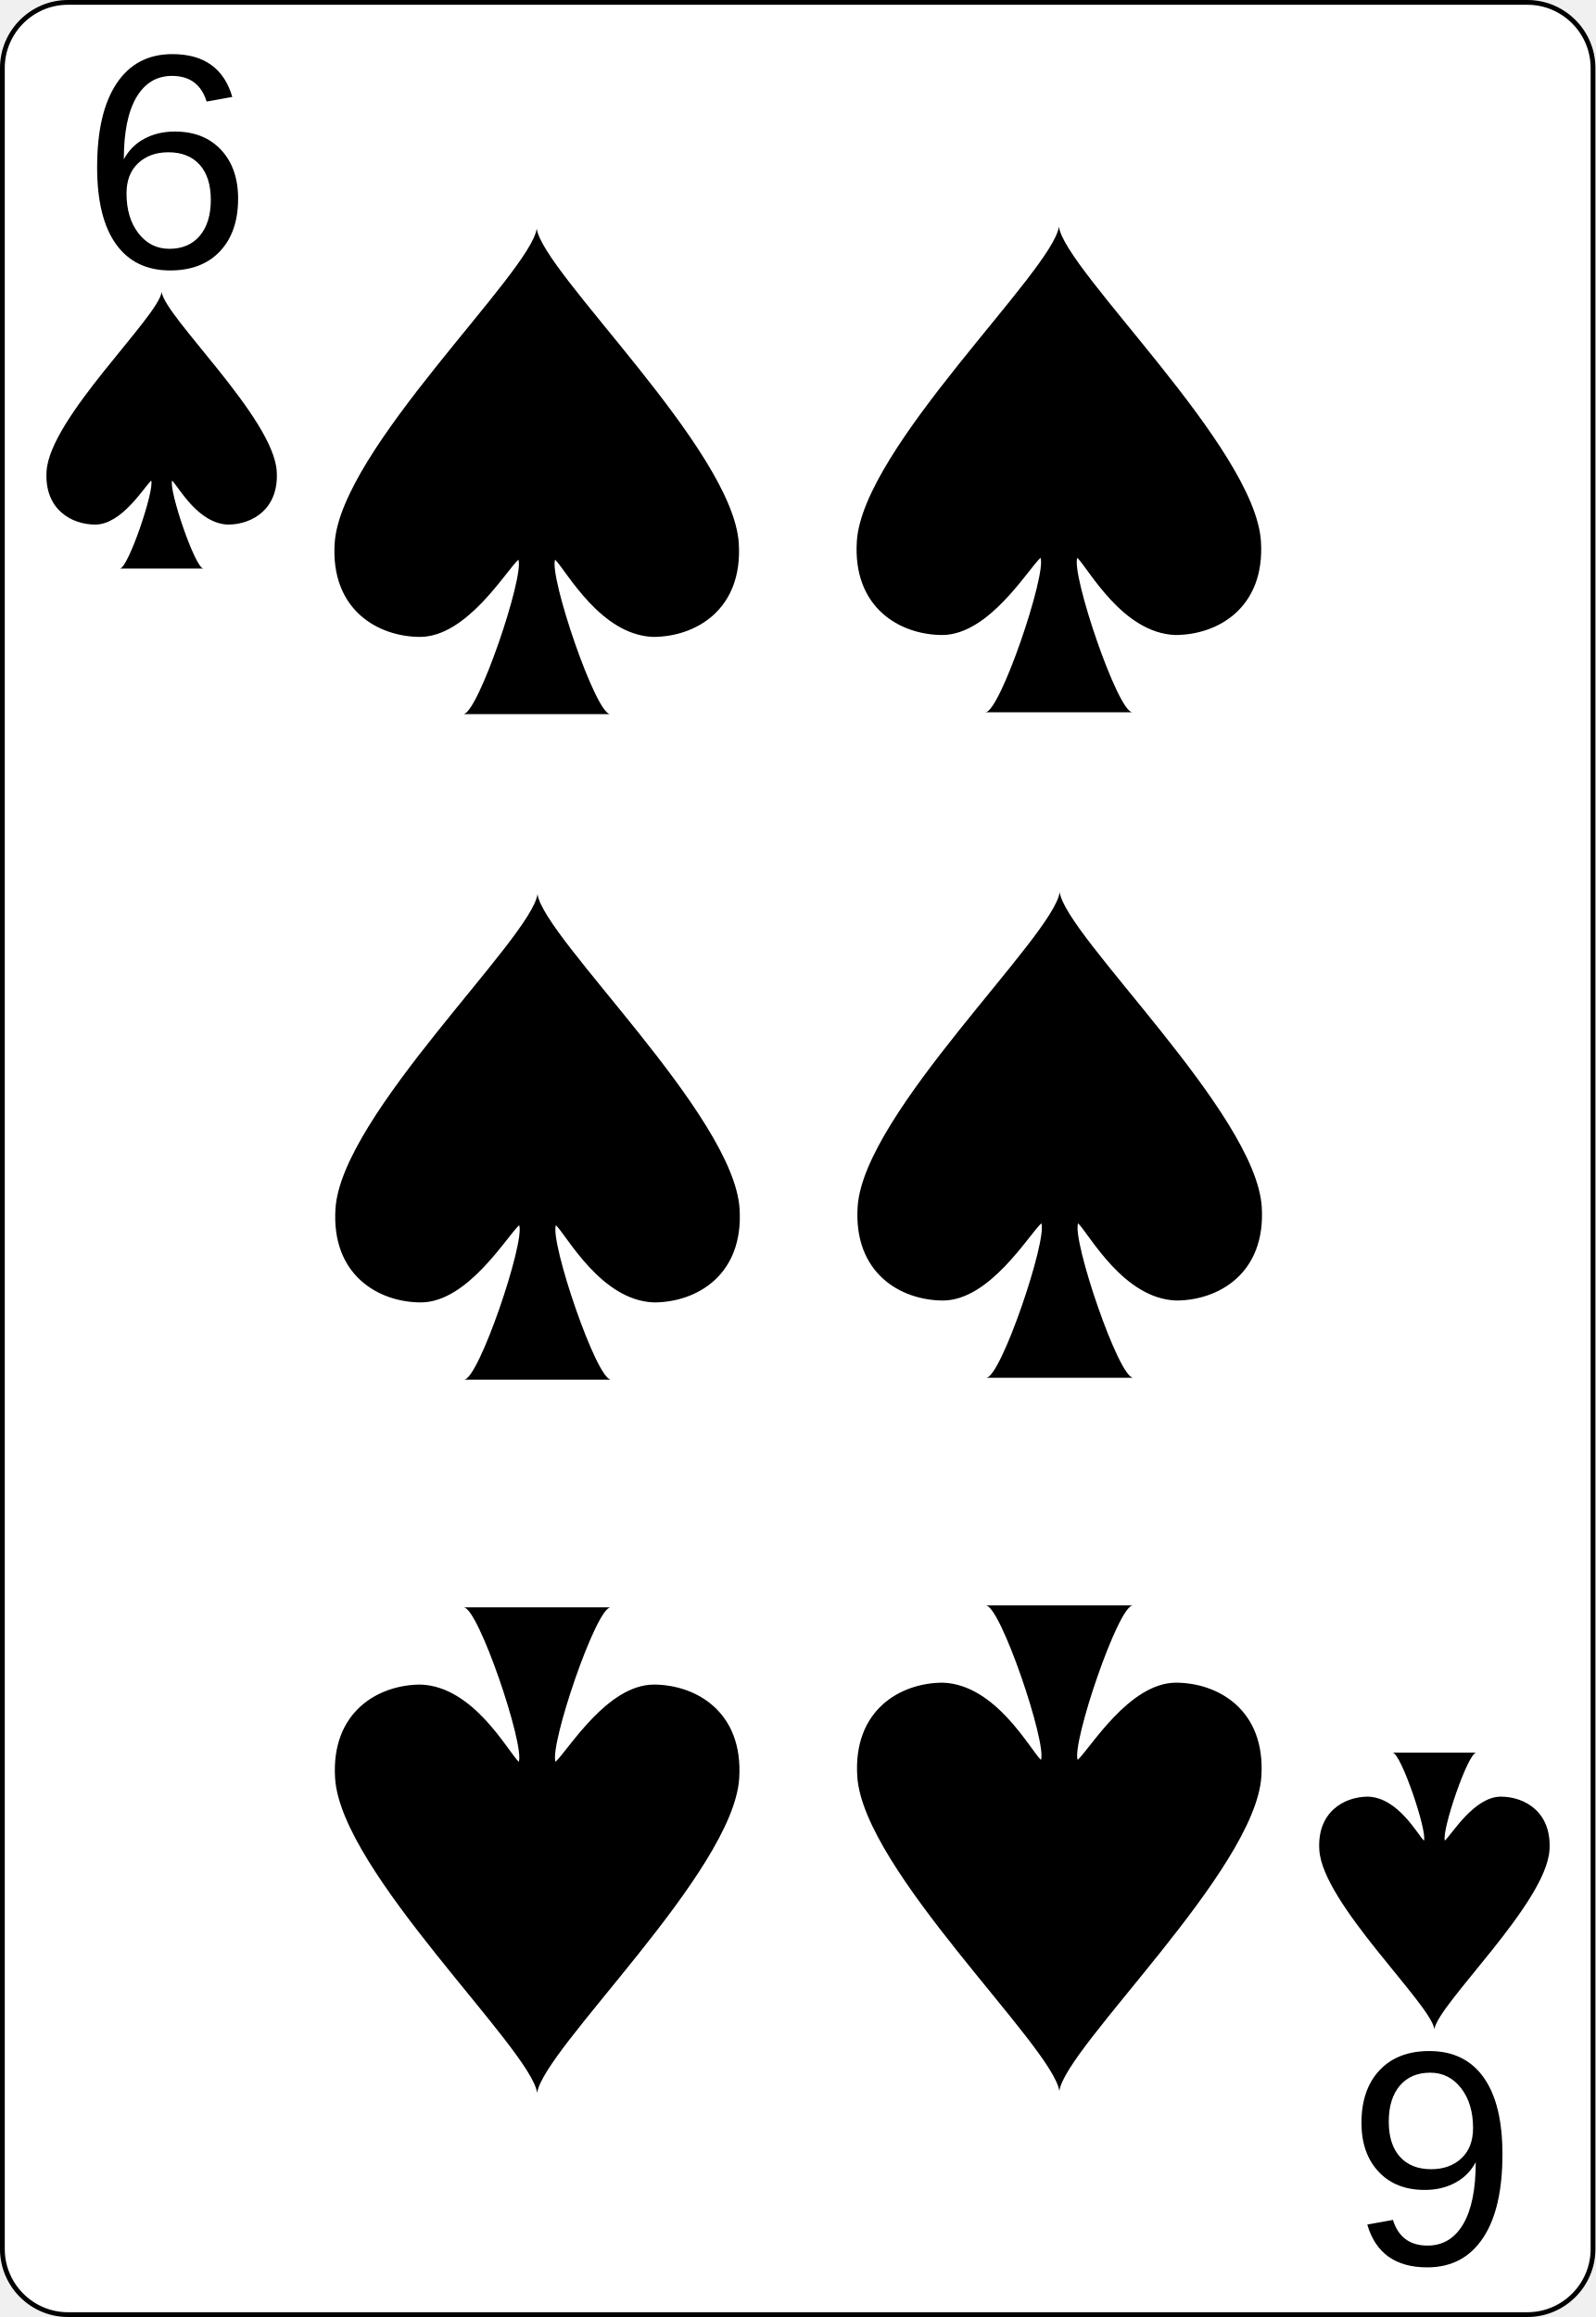
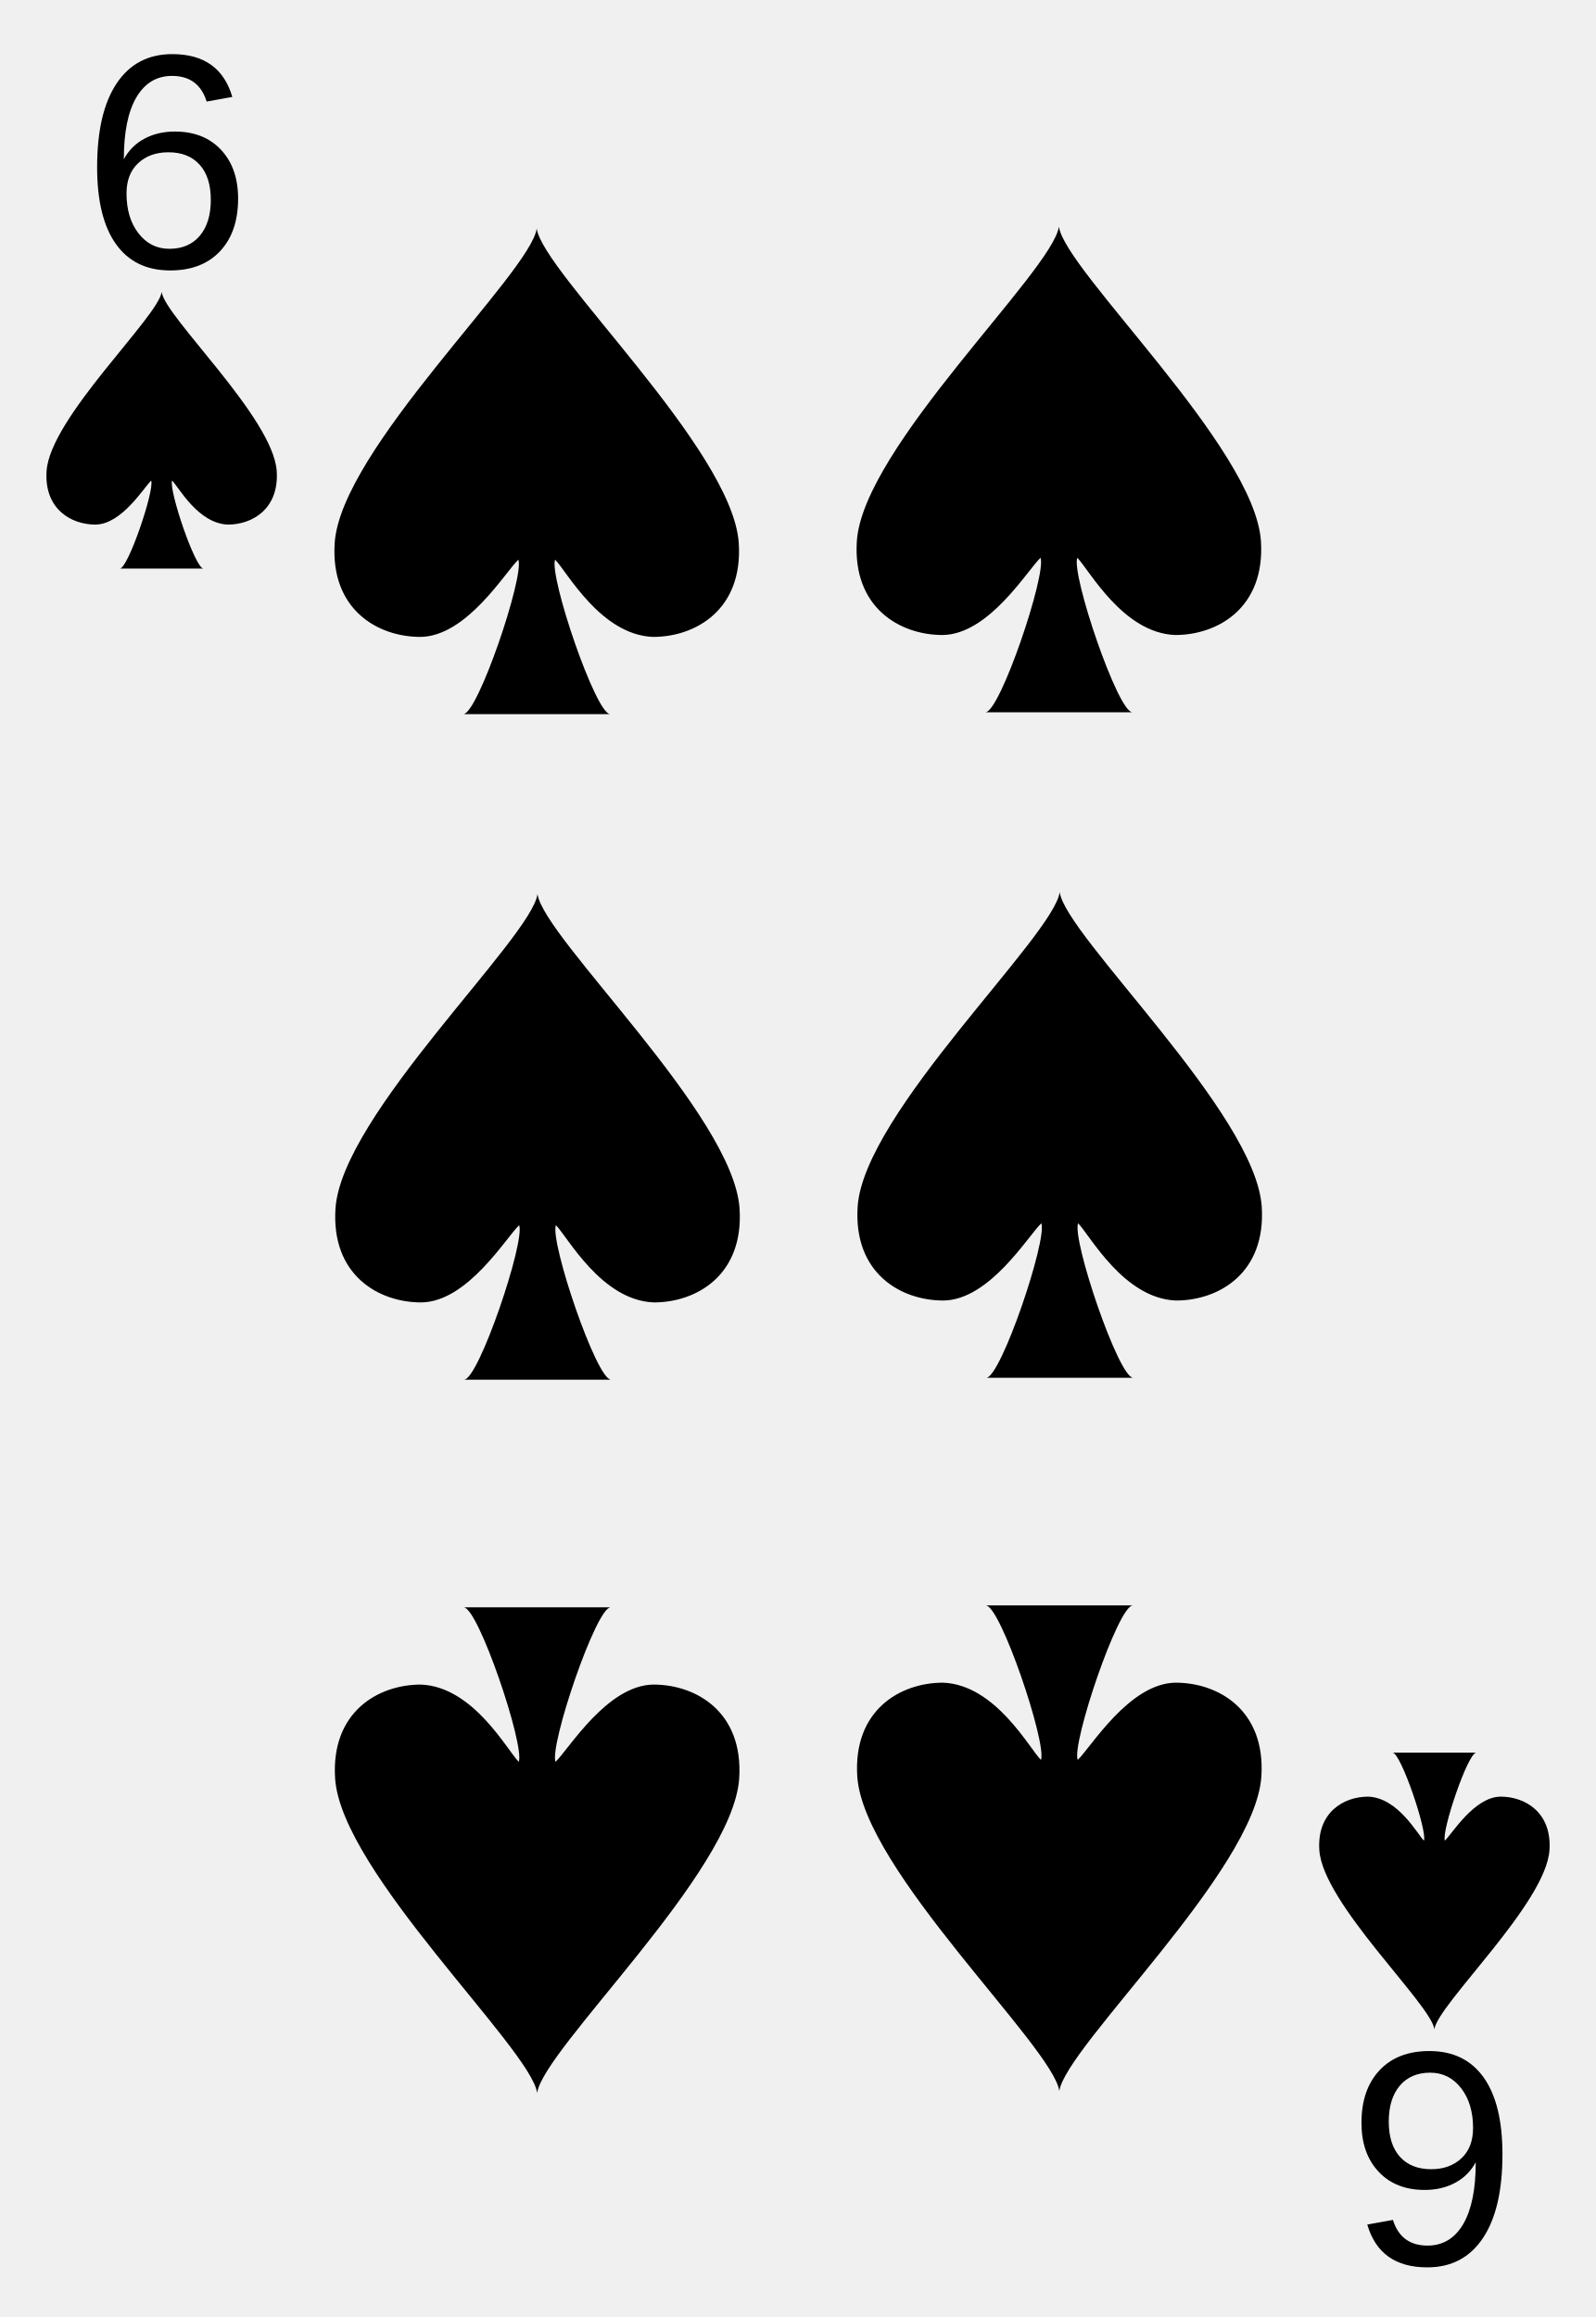
<svg xmlns="http://www.w3.org/2000/svg" width="167.087pt" height="242.667pt" viewBox="0 0 167.087 242.667" xml:space="preserve" id="svg2" version="1.1">
  <defs id="defs41" />
  <g id="Layer_x0020_1" style="fill-rule:nonzero;clip-rule:nonzero;stroke:#000000;stroke-miterlimit:4;">
-     <path style="fill:#FFFFFF;stroke-width:0.5;" d="M166.837,235.548c0,3.777-3.087,6.869-6.871,6.869H7.111c-3.775,0-6.861-3.092-6.861-6.869V7.12C0.25,3.343,3.336,0.25,7.111,0.25h152.855    c3.784,0,6.871,3.093,6.871,6.87v228.428z" id="path5" />
    <g style="stroke:none;" id="g7">
      <g id="g9">
				
			</g>
    </g>
    <g id="g15">
			
		</g>
    <g id="g19">
			
		</g>
    <g style="stroke:none;" id="g23">
      <g id="g25">
				
			</g>
    </g>
    <g style="stroke:none;" id="g31">
      <g id="g33">
				
			</g>
    </g>
  </g>
  <text xml:space="preserve" style="font-size:32px;font-style:normal;font-weight:normal;line-height:125%;letter-spacing:0px;word-spacing:0px;fill:#000000;fill-opacity:1;stroke:none;font-family:Bitstream Vera Sans" x="8.547" y="28.013" id="text3788">
    <tspan id="tspan3790" x="8.547" y="28.013" style="font-style:normal;font-variant:normal;font-weight:normal;font-stretch:normal;font-family:Arial;-inkscape-font-specification:Arial">6</tspan>
  </text>
  <g transform="matrix(1.508595,0,0,1.379325,16.9291,45.0659)" id="layer1-7">
    <path id="sl" d="M 7.989,3.103 C 7.747,-0.954 0.242,-8.59 0,-10.5 c -0.242,1.909 -7.747,9.545 -7.989,13.603 -0.169,2.868 1.695,4.057 3.39,4.057 1.835,-0.022 3.351,-2.801 3.873,-3.341 0.242,0.716 -1.603,6.682 -2.179,6.682 l 5.811,0 C 2.33,10.501 0.485,4.535 0.727,3.819 1.184,4.315 2.524,7.077 4.601,7.16 6.295,7.159 8.158,5.971 7.989,3.103 z" style="fill:#000000" />
  </g>
  <g transform="matrix(2.648679,0,0,2.421718,56.21089,49.36599)" id="layer1-7-88">
    <path id="sl-4" d="M 7.989,3.103 C 7.747,-0.954 0.242,-8.59 0,-10.5 c -0.242,1.909 -7.747,9.545 -7.989,13.603 -0.169,2.868 1.695,4.057 3.39,4.057 1.835,-0.022 3.351,-2.801 3.873,-3.341 0.242,0.716 -1.603,6.682 -2.179,6.682 l 5.811,0 C 2.33,10.501 0.485,4.535 0.727,3.819 1.184,4.315 2.524,7.077 4.601,7.16 6.295,7.159 8.158,5.971 7.989,3.103 z" style="fill:#000000" />
  </g>
  <text xml:space="preserve" style="font-size:32px;font-style:normal;font-weight:normal;line-height:125%;letter-spacing:0px;word-spacing:0px;fill:#000000;fill-opacity:1;stroke:none;font-family:Bitstream Vera Sans" x="-158.978" y="-215.124" id="text3788-7" transform="scale(-1,-1)">
    <tspan id="tspan3790-6" x="-158.978" y="-215.124" style="font-style:normal;font-variant:normal;font-weight:normal;font-stretch:normal;font-family:Arial;-inkscape-font-specification:Arial">6</tspan>
  </text>
  <g transform="matrix(-1.508595,0,0,-1.379325,150.2251,198.0441)" id="layer1-7-3">
    <path id="sl-1" d="M 7.989,3.103 C 7.747,-0.954 0.242,-8.59 0,-10.5 c -0.242,1.909 -7.747,9.545 -7.989,13.603 -0.169,2.868 1.695,4.057 3.39,4.057 1.835,-0.022 3.351,-2.801 3.873,-3.341 0.242,0.716 -1.603,6.682 -2.179,6.682 l 5.811,0 C 2.33,10.501 0.485,4.535 0.727,3.819 1.184,4.315 2.524,7.077 4.601,7.16 6.295,7.159 8.158,5.971 7.989,3.103 z" style="fill:#000000" />
  </g>
  <g transform="matrix(-2.648679,0,0,-2.421718,56.25613,193.7713)" id="layer1-7-88-7">
    <path id="sl-4-5" d="M 7.989,3.103 C 7.747,-0.954 0.242,-8.59 0,-10.5 c -0.242,1.909 -7.747,9.545 -7.989,13.603 -0.169,2.868 1.695,4.057 3.39,4.057 1.835,-0.022 3.351,-2.801 3.873,-3.341 0.242,0.716 -1.603,6.682 -2.179,6.682 l 5.811,0 C 2.33,10.501 0.485,4.535 0.727,3.819 1.184,4.315 2.524,7.077 4.601,7.16 6.295,7.159 8.158,5.971 7.989,3.103 z" style="fill:#000000" />
  </g>
  <g transform="matrix(2.648679,0,0,2.421718,56.2947,119.0673)" id="layer1-7-88-6">
    <path id="sl-4-8" d="M 7.989,3.103 C 7.747,-0.954 0.242,-8.59 0,-10.5 c -0.242,1.909 -7.747,9.545 -7.989,13.603 -0.169,2.868 1.695,4.057 3.39,4.057 1.835,-0.022 3.351,-2.801 3.873,-3.341 0.242,0.716 -1.603,6.682 -2.179,6.682 l 5.811,0 C 2.33,10.501 0.485,4.535 0.727,3.819 1.184,4.315 2.524,7.077 4.601,7.16 6.295,7.159 8.158,5.971 7.989,3.103 z" style="fill:#000000" />
  </g>
  <g transform="matrix(2.648679,0,0,2.421718,110.8978,49.1669)" id="layer1-7-88-68">
    <path id="sl-4-84" d="M 7.989,3.103 C 7.747,-0.954 0.242,-8.59 0,-10.5 c -0.242,1.909 -7.747,9.545 -7.989,13.603 -0.169,2.868 1.695,4.057 3.39,4.057 1.835,-0.022 3.351,-2.801 3.873,-3.341 0.242,0.716 -1.603,6.682 -2.179,6.682 l 5.811,0 C 2.33,10.501 0.485,4.535 0.727,3.819 1.184,4.315 2.524,7.077 4.601,7.16 6.295,7.159 8.158,5.971 7.989,3.103 z" style="fill:#000000" />
  </g>
  <g transform="matrix(-2.648679,0,0,-2.421718,110.943,193.5722)" id="layer1-7-88-7-3">
    <path id="sl-4-5-1" d="M 7.989,3.103 C 7.747,-0.954 0.242,-8.59 0,-10.5 c -0.242,1.909 -7.747,9.545 -7.989,13.603 -0.169,2.868 1.695,4.057 3.39,4.057 1.835,-0.022 3.351,-2.801 3.873,-3.341 0.242,0.716 -1.603,6.682 -2.179,6.682 l 5.811,0 C 2.33,10.501 0.485,4.535 0.727,3.819 1.184,4.315 2.524,7.077 4.601,7.16 6.295,7.159 8.158,5.971 7.989,3.103 z" style="fill:#000000" />
  </g>
  <g transform="matrix(2.648679,0,0,2.421718,110.9816,118.8682)" id="layer1-7-88-6-4">
    <path id="sl-4-8-9" d="M 7.989,3.103 C 7.747,-0.954 0.242,-8.59 0,-10.5 c -0.242,1.909 -7.747,9.545 -7.989,13.603 -0.169,2.868 1.695,4.057 3.39,4.057 1.835,-0.022 3.351,-2.801 3.873,-3.341 0.242,0.716 -1.603,6.682 -2.179,6.682 l 5.811,0 C 2.33,10.501 0.485,4.535 0.727,3.819 1.184,4.315 2.524,7.077 4.601,7.16 6.295,7.159 8.158,5.971 7.989,3.103 z" style="fill:#000000" />
  </g>
</svg>
